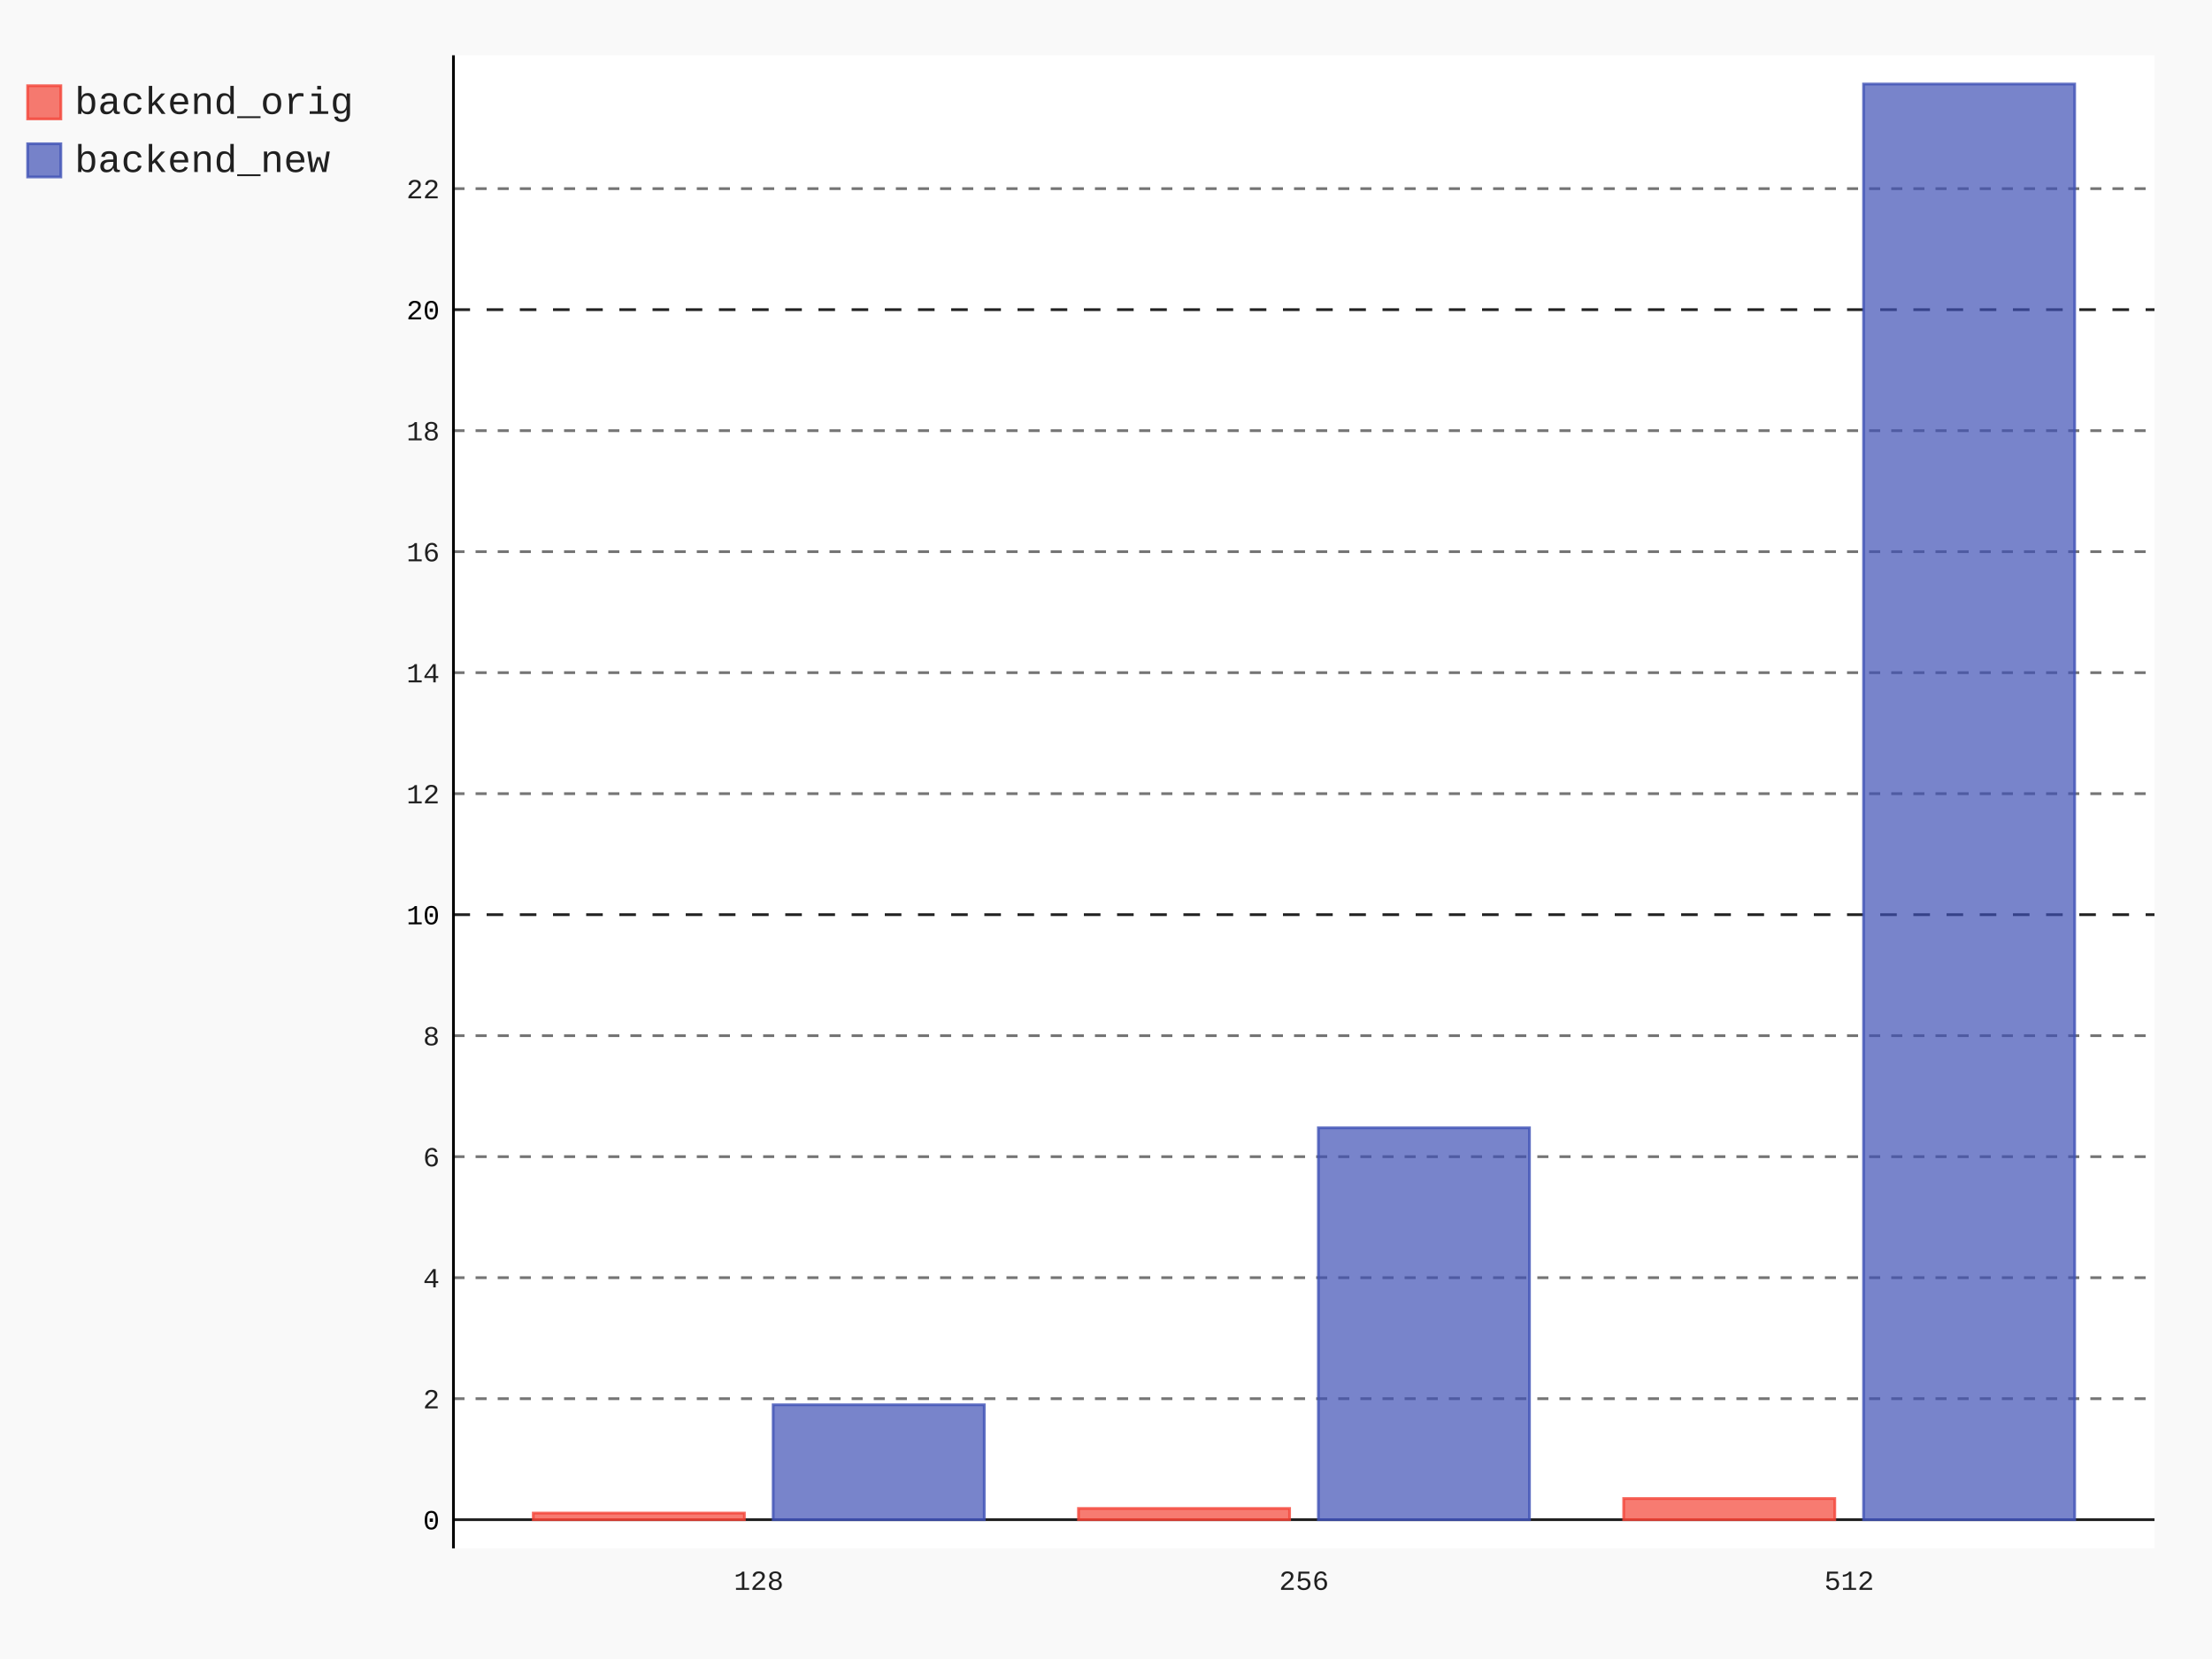
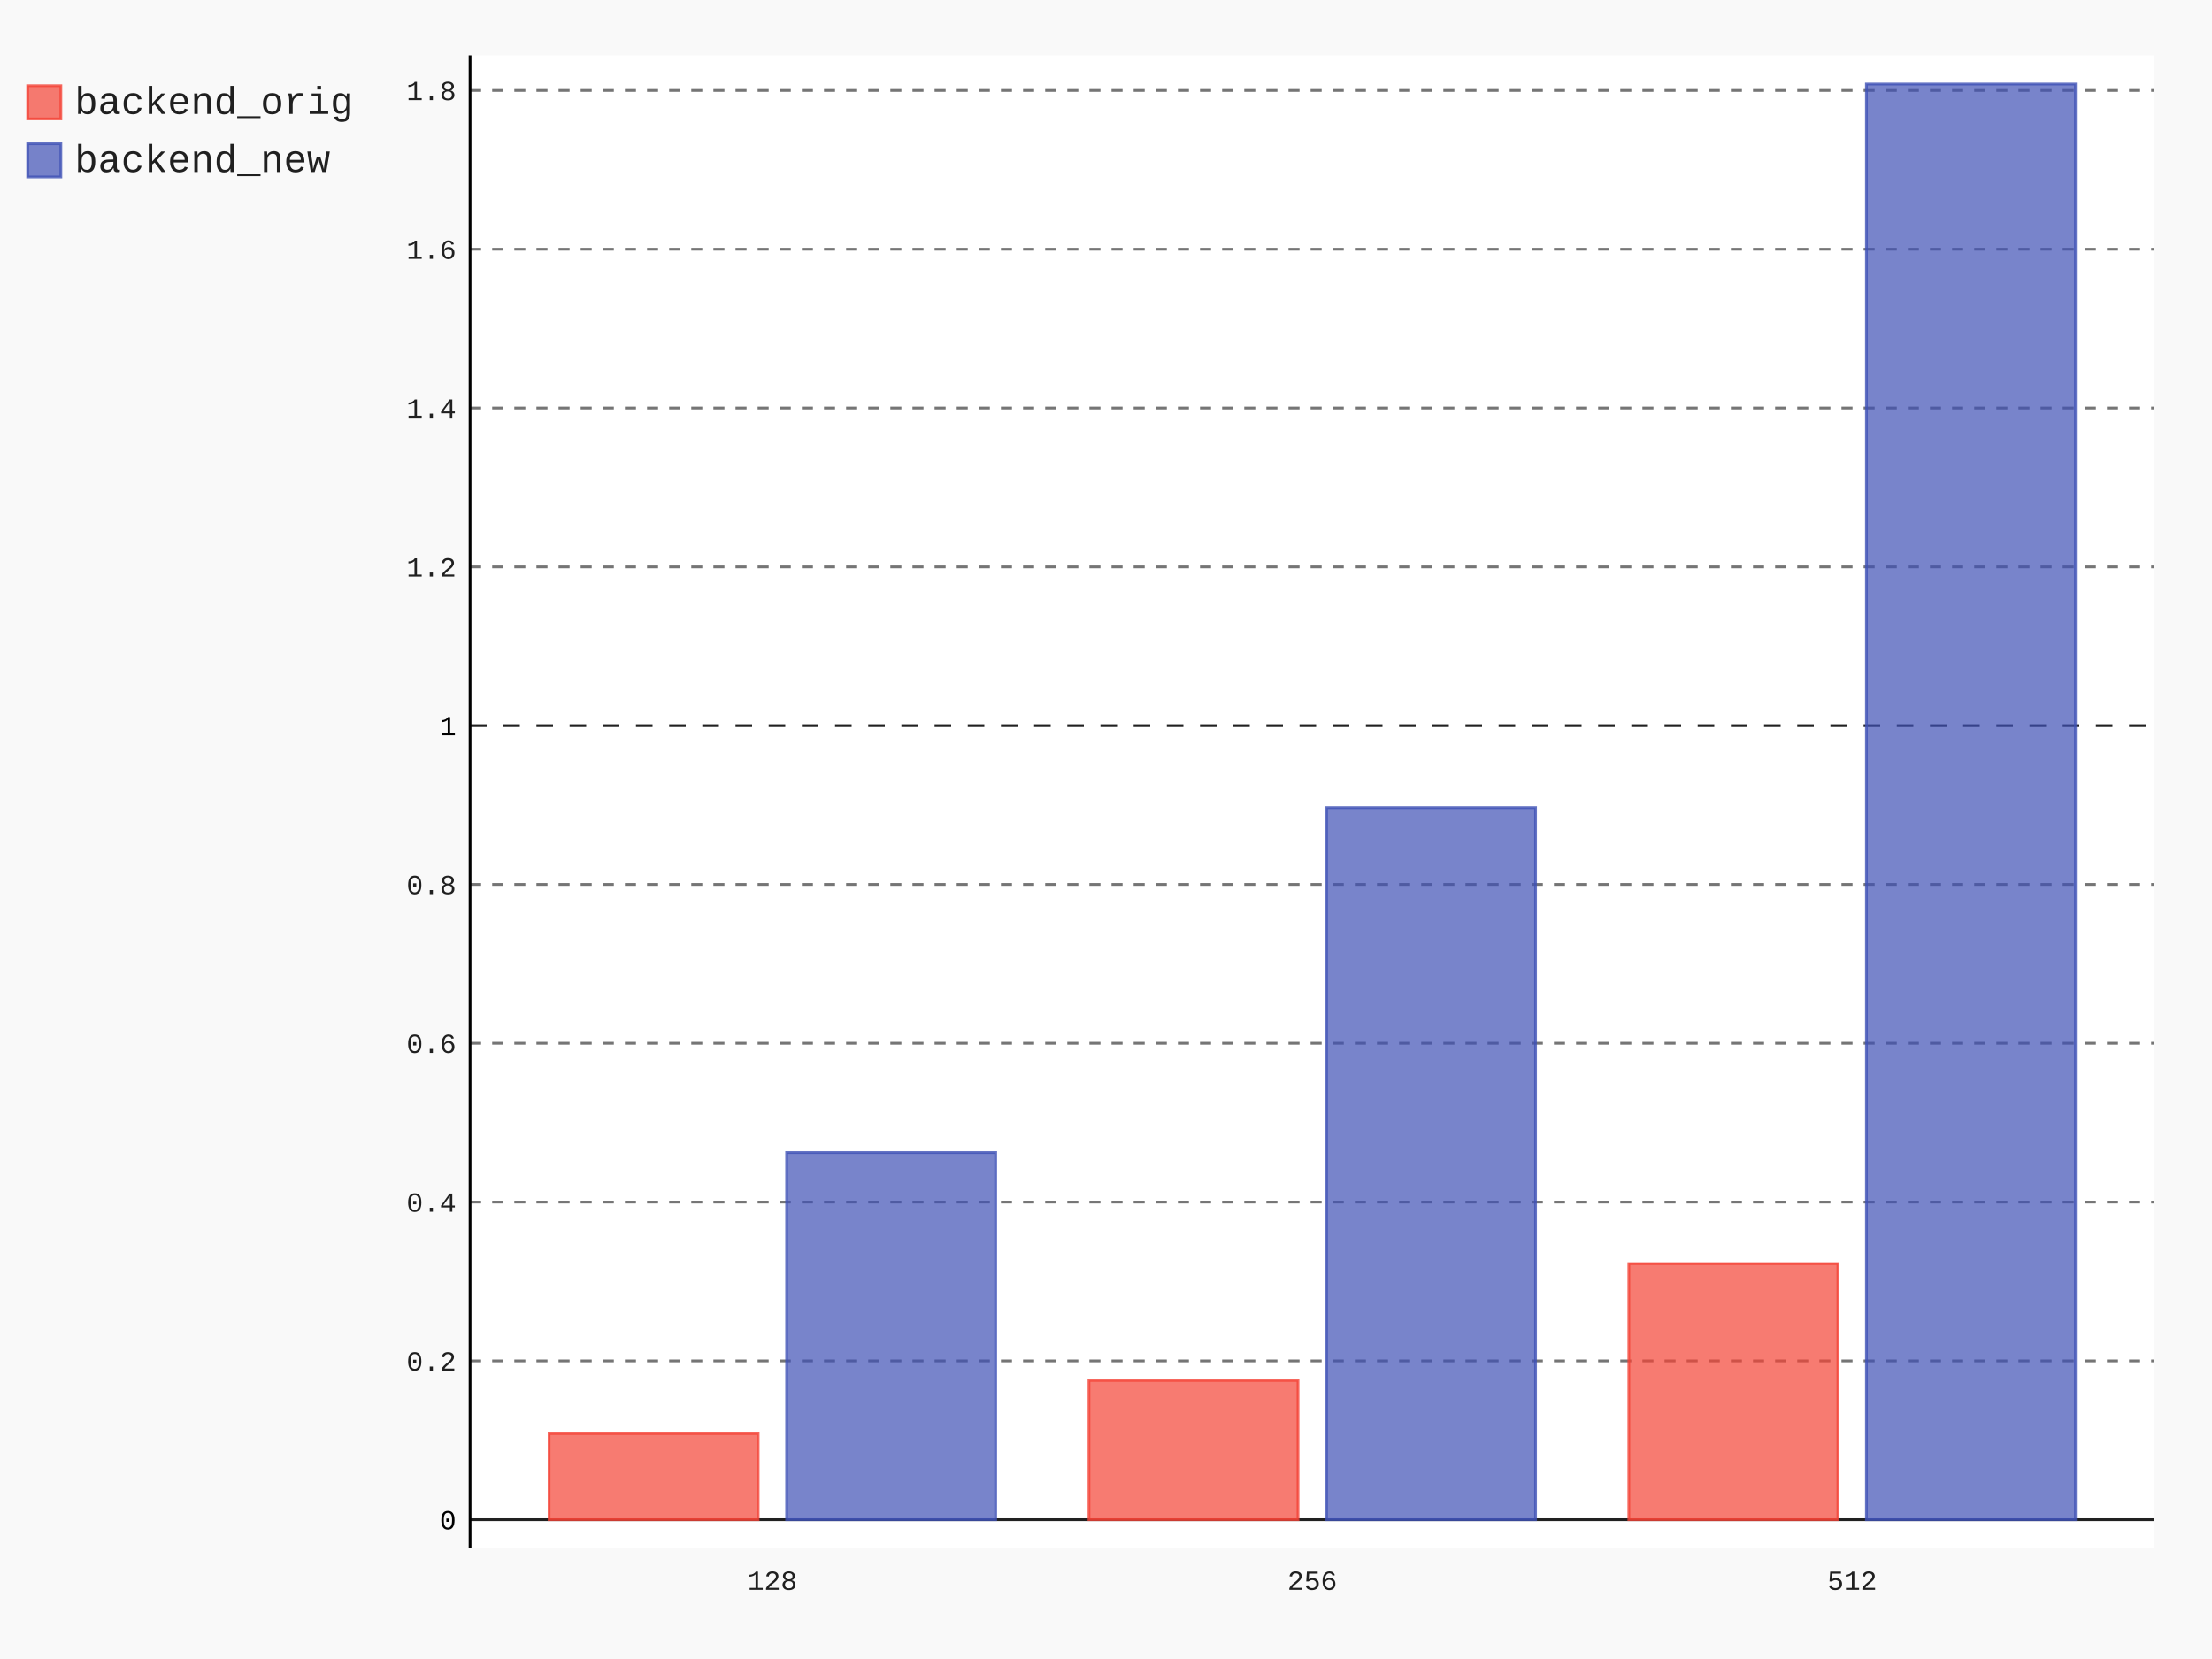
- <svg xmlns="http://www.w3.org/2000/svg" id="chart-59bcff6f-2ea7-49ff-aa94-0b99455c533a" class="pygal-chart" viewBox="0 0 800 600">
+ <svg xmlns="http://www.w3.org/2000/svg" id="chart-5b1b149d-6360-4ce9-89e7-f98cfbd77280" class="pygal-chart" viewBox="0 0 800 600">
  <defs>
-     <style type="text/css">#chart-59bcff6f-2ea7-49ff-aa94-0b99455c533a{-webkit-user-select:none;-webkit-font-smoothing:antialiased;font-family:Consolas,"Liberation Mono",Menlo,Courier,monospace}#chart-59bcff6f-2ea7-49ff-aa94-0b99455c533a .title{font-family:Consolas,"Liberation Mono",Menlo,Courier,monospace;font-size:16px}#chart-59bcff6f-2ea7-49ff-aa94-0b99455c533a .legends .legend text{font-family:Consolas,"Liberation Mono",Menlo,Courier,monospace;font-size:14px}#chart-59bcff6f-2ea7-49ff-aa94-0b99455c533a .axis text{font-family:Consolas,"Liberation Mono",Menlo,Courier,monospace;font-size:10px}#chart-59bcff6f-2ea7-49ff-aa94-0b99455c533a .axis text.major{font-family:Consolas,"Liberation Mono",Menlo,Courier,monospace;font-size:10px}#chart-59bcff6f-2ea7-49ff-aa94-0b99455c533a .text-overlay text.value{font-family:Consolas,"Liberation Mono",Menlo,Courier,monospace;font-size:16px}#chart-59bcff6f-2ea7-49ff-aa94-0b99455c533a .text-overlay text.label{font-family:Consolas,"Liberation Mono",Menlo,Courier,monospace;font-size:10px}#chart-59bcff6f-2ea7-49ff-aa94-0b99455c533a .tooltip{font-family:Consolas,"Liberation Mono",Menlo,Courier,monospace;font-size:14px}#chart-59bcff6f-2ea7-49ff-aa94-0b99455c533a text.no_data{font-family:Consolas,"Liberation Mono",Menlo,Courier,monospace;font-size:64px}
- #chart-59bcff6f-2ea7-49ff-aa94-0b99455c533a{background-color:rgba(249,249,249,1)}#chart-59bcff6f-2ea7-49ff-aa94-0b99455c533a path,#chart-59bcff6f-2ea7-49ff-aa94-0b99455c533a line,#chart-59bcff6f-2ea7-49ff-aa94-0b99455c533a rect,#chart-59bcff6f-2ea7-49ff-aa94-0b99455c533a circle{-webkit-transition:150ms;-moz-transition:150ms;transition:150ms}#chart-59bcff6f-2ea7-49ff-aa94-0b99455c533a .graph &gt; .background{fill:rgba(249,249,249,1)}#chart-59bcff6f-2ea7-49ff-aa94-0b99455c533a .plot &gt; .background{fill:rgba(255,255,255,1)}#chart-59bcff6f-2ea7-49ff-aa94-0b99455c533a .graph{fill:rgba(0,0,0,.87)}#chart-59bcff6f-2ea7-49ff-aa94-0b99455c533a text.no_data{fill:rgba(0,0,0,1)}#chart-59bcff6f-2ea7-49ff-aa94-0b99455c533a .title{fill:rgba(0,0,0,1)}#chart-59bcff6f-2ea7-49ff-aa94-0b99455c533a .legends .legend text{fill:rgba(0,0,0,.87)}#chart-59bcff6f-2ea7-49ff-aa94-0b99455c533a .legends .legend:hover text{fill:rgba(0,0,0,1)}#chart-59bcff6f-2ea7-49ff-aa94-0b99455c533a .axis .line{stroke:rgba(0,0,0,1)}#chart-59bcff6f-2ea7-49ff-aa94-0b99455c533a .axis .guide.line{stroke:rgba(0,0,0,.54)}#chart-59bcff6f-2ea7-49ff-aa94-0b99455c533a .axis .major.line{stroke:rgba(0,0,0,.87)}#chart-59bcff6f-2ea7-49ff-aa94-0b99455c533a .axis text.major{fill:rgba(0,0,0,1)}#chart-59bcff6f-2ea7-49ff-aa94-0b99455c533a .axis.y .guides:hover .guide.line,#chart-59bcff6f-2ea7-49ff-aa94-0b99455c533a .line-graph .axis.x .guides:hover .guide.line,#chart-59bcff6f-2ea7-49ff-aa94-0b99455c533a .stackedline-graph .axis.x .guides:hover .guide.line,#chart-59bcff6f-2ea7-49ff-aa94-0b99455c533a .xy-graph .axis.x .guides:hover .guide.line{stroke:rgba(0,0,0,1)}#chart-59bcff6f-2ea7-49ff-aa94-0b99455c533a .axis .guides:hover text{fill:rgba(0,0,0,1)}#chart-59bcff6f-2ea7-49ff-aa94-0b99455c533a .reactive{fill-opacity:.7;stroke-opacity:.8}#chart-59bcff6f-2ea7-49ff-aa94-0b99455c533a .ci{stroke:rgba(0,0,0,.87)}#chart-59bcff6f-2ea7-49ff-aa94-0b99455c533a .reactive.active,#chart-59bcff6f-2ea7-49ff-aa94-0b99455c533a .active .reactive{fill-opacity:.8;stroke-opacity:.9;stroke-width:4}#chart-59bcff6f-2ea7-49ff-aa94-0b99455c533a .ci .reactive.active{stroke-width:1.5}#chart-59bcff6f-2ea7-49ff-aa94-0b99455c533a .series text{fill:rgba(0,0,0,1)}#chart-59bcff6f-2ea7-49ff-aa94-0b99455c533a .tooltip rect{fill:rgba(255,255,255,1);stroke:rgba(0,0,0,1);-webkit-transition:opacity 150ms;-moz-transition:opacity 150ms;transition:opacity 150ms}#chart-59bcff6f-2ea7-49ff-aa94-0b99455c533a .tooltip .label{fill:rgba(0,0,0,.87)}#chart-59bcff6f-2ea7-49ff-aa94-0b99455c533a .tooltip .label{fill:rgba(0,0,0,.87)}#chart-59bcff6f-2ea7-49ff-aa94-0b99455c533a .tooltip .legend{font-size:.8em;fill:rgba(0,0,0,.54)}#chart-59bcff6f-2ea7-49ff-aa94-0b99455c533a .tooltip .x_label{font-size:.6em;fill:rgba(0,0,0,1)}#chart-59bcff6f-2ea7-49ff-aa94-0b99455c533a .tooltip .xlink{font-size:.5em;text-decoration:underline}#chart-59bcff6f-2ea7-49ff-aa94-0b99455c533a .tooltip .value{font-size:1.5em}#chart-59bcff6f-2ea7-49ff-aa94-0b99455c533a .bound{font-size:.5em}#chart-59bcff6f-2ea7-49ff-aa94-0b99455c533a .max-value{font-size:.75em;fill:rgba(0,0,0,.54)}#chart-59bcff6f-2ea7-49ff-aa94-0b99455c533a .map-element{fill:rgba(255,255,255,1);stroke:rgba(0,0,0,.54) !important}#chart-59bcff6f-2ea7-49ff-aa94-0b99455c533a .map-element .reactive{fill-opacity:inherit;stroke-opacity:inherit}#chart-59bcff6f-2ea7-49ff-aa94-0b99455c533a .color-0,#chart-59bcff6f-2ea7-49ff-aa94-0b99455c533a .color-0 a:visited{stroke:#F44336;fill:#F44336}#chart-59bcff6f-2ea7-49ff-aa94-0b99455c533a .color-1,#chart-59bcff6f-2ea7-49ff-aa94-0b99455c533a .color-1 a:visited{stroke:#3F51B5;fill:#3F51B5}#chart-59bcff6f-2ea7-49ff-aa94-0b99455c533a .text-overlay .color-0 text{fill:black}#chart-59bcff6f-2ea7-49ff-aa94-0b99455c533a .text-overlay .color-1 text{fill:black}
- #chart-59bcff6f-2ea7-49ff-aa94-0b99455c533a text.no_data{text-anchor:middle}#chart-59bcff6f-2ea7-49ff-aa94-0b99455c533a .guide.line{fill:none}#chart-59bcff6f-2ea7-49ff-aa94-0b99455c533a .centered{text-anchor:middle}#chart-59bcff6f-2ea7-49ff-aa94-0b99455c533a .title{text-anchor:middle}#chart-59bcff6f-2ea7-49ff-aa94-0b99455c533a .legends .legend text{fill-opacity:1}#chart-59bcff6f-2ea7-49ff-aa94-0b99455c533a .axis.x text{text-anchor:middle}#chart-59bcff6f-2ea7-49ff-aa94-0b99455c533a .axis.x:not(.web) text[transform]{text-anchor:start}#chart-59bcff6f-2ea7-49ff-aa94-0b99455c533a .axis.x:not(.web) text[transform].backwards{text-anchor:end}#chart-59bcff6f-2ea7-49ff-aa94-0b99455c533a .axis.y text{text-anchor:end}#chart-59bcff6f-2ea7-49ff-aa94-0b99455c533a .axis.y text[transform].backwards{text-anchor:start}#chart-59bcff6f-2ea7-49ff-aa94-0b99455c533a .axis.y2 text{text-anchor:start}#chart-59bcff6f-2ea7-49ff-aa94-0b99455c533a .axis.y2 text[transform].backwards{text-anchor:end}#chart-59bcff6f-2ea7-49ff-aa94-0b99455c533a .axis .guide.line{stroke-dasharray:4,4}#chart-59bcff6f-2ea7-49ff-aa94-0b99455c533a .axis .major.guide.line{stroke-dasharray:6,6}#chart-59bcff6f-2ea7-49ff-aa94-0b99455c533a .horizontal .axis.y .guide.line,#chart-59bcff6f-2ea7-49ff-aa94-0b99455c533a .horizontal .axis.y2 .guide.line,#chart-59bcff6f-2ea7-49ff-aa94-0b99455c533a .vertical .axis.x .guide.line{opacity:0}#chart-59bcff6f-2ea7-49ff-aa94-0b99455c533a .horizontal .axis.always_show .guide.line,#chart-59bcff6f-2ea7-49ff-aa94-0b99455c533a .vertical .axis.always_show .guide.line{opacity:1 !important}#chart-59bcff6f-2ea7-49ff-aa94-0b99455c533a .axis.y .guides:hover .guide.line,#chart-59bcff6f-2ea7-49ff-aa94-0b99455c533a .axis.y2 .guides:hover .guide.line,#chart-59bcff6f-2ea7-49ff-aa94-0b99455c533a .axis.x .guides:hover .guide.line{opacity:1}#chart-59bcff6f-2ea7-49ff-aa94-0b99455c533a .axis .guides:hover text{opacity:1}#chart-59bcff6f-2ea7-49ff-aa94-0b99455c533a .nofill{fill:none}#chart-59bcff6f-2ea7-49ff-aa94-0b99455c533a .subtle-fill{fill-opacity:.2}#chart-59bcff6f-2ea7-49ff-aa94-0b99455c533a .dot{stroke-width:1px;fill-opacity:1}#chart-59bcff6f-2ea7-49ff-aa94-0b99455c533a .dot.active{stroke-width:5px}#chart-59bcff6f-2ea7-49ff-aa94-0b99455c533a .dot.negative{fill:transparent}#chart-59bcff6f-2ea7-49ff-aa94-0b99455c533a text,#chart-59bcff6f-2ea7-49ff-aa94-0b99455c533a tspan{stroke:none !important}#chart-59bcff6f-2ea7-49ff-aa94-0b99455c533a .series text.active{opacity:1}#chart-59bcff6f-2ea7-49ff-aa94-0b99455c533a .tooltip rect{fill-opacity:.95;stroke-width:.5}#chart-59bcff6f-2ea7-49ff-aa94-0b99455c533a .tooltip text{fill-opacity:1}#chart-59bcff6f-2ea7-49ff-aa94-0b99455c533a .showable{visibility:hidden}#chart-59bcff6f-2ea7-49ff-aa94-0b99455c533a .showable.shown{visibility:visible}#chart-59bcff6f-2ea7-49ff-aa94-0b99455c533a .gauge-background{fill:rgba(229,229,229,1);stroke:none}#chart-59bcff6f-2ea7-49ff-aa94-0b99455c533a .bg-lines{stroke:rgba(249,249,249,1);stroke-width:2px}</style>
+     <style type="text/css">#chart-5b1b149d-6360-4ce9-89e7-f98cfbd77280{-webkit-user-select:none;-webkit-font-smoothing:antialiased;font-family:Consolas,"Liberation Mono",Menlo,Courier,monospace}#chart-5b1b149d-6360-4ce9-89e7-f98cfbd77280 .title{font-family:Consolas,"Liberation Mono",Menlo,Courier,monospace;font-size:16px}#chart-5b1b149d-6360-4ce9-89e7-f98cfbd77280 .legends .legend text{font-family:Consolas,"Liberation Mono",Menlo,Courier,monospace;font-size:14px}#chart-5b1b149d-6360-4ce9-89e7-f98cfbd77280 .axis text{font-family:Consolas,"Liberation Mono",Menlo,Courier,monospace;font-size:10px}#chart-5b1b149d-6360-4ce9-89e7-f98cfbd77280 .axis text.major{font-family:Consolas,"Liberation Mono",Menlo,Courier,monospace;font-size:10px}#chart-5b1b149d-6360-4ce9-89e7-f98cfbd77280 .text-overlay text.value{font-family:Consolas,"Liberation Mono",Menlo,Courier,monospace;font-size:16px}#chart-5b1b149d-6360-4ce9-89e7-f98cfbd77280 .text-overlay text.label{font-family:Consolas,"Liberation Mono",Menlo,Courier,monospace;font-size:10px}#chart-5b1b149d-6360-4ce9-89e7-f98cfbd77280 .tooltip{font-family:Consolas,"Liberation Mono",Menlo,Courier,monospace;font-size:14px}#chart-5b1b149d-6360-4ce9-89e7-f98cfbd77280 text.no_data{font-family:Consolas,"Liberation Mono",Menlo,Courier,monospace;font-size:64px}
+ #chart-5b1b149d-6360-4ce9-89e7-f98cfbd77280{background-color:rgba(249,249,249,1)}#chart-5b1b149d-6360-4ce9-89e7-f98cfbd77280 path,#chart-5b1b149d-6360-4ce9-89e7-f98cfbd77280 line,#chart-5b1b149d-6360-4ce9-89e7-f98cfbd77280 rect,#chart-5b1b149d-6360-4ce9-89e7-f98cfbd77280 circle{-webkit-transition:150ms;-moz-transition:150ms;transition:150ms}#chart-5b1b149d-6360-4ce9-89e7-f98cfbd77280 .graph &gt; .background{fill:rgba(249,249,249,1)}#chart-5b1b149d-6360-4ce9-89e7-f98cfbd77280 .plot &gt; .background{fill:rgba(255,255,255,1)}#chart-5b1b149d-6360-4ce9-89e7-f98cfbd77280 .graph{fill:rgba(0,0,0,.87)}#chart-5b1b149d-6360-4ce9-89e7-f98cfbd77280 text.no_data{fill:rgba(0,0,0,1)}#chart-5b1b149d-6360-4ce9-89e7-f98cfbd77280 .title{fill:rgba(0,0,0,1)}#chart-5b1b149d-6360-4ce9-89e7-f98cfbd77280 .legends .legend text{fill:rgba(0,0,0,.87)}#chart-5b1b149d-6360-4ce9-89e7-f98cfbd77280 .legends .legend:hover text{fill:rgba(0,0,0,1)}#chart-5b1b149d-6360-4ce9-89e7-f98cfbd77280 .axis .line{stroke:rgba(0,0,0,1)}#chart-5b1b149d-6360-4ce9-89e7-f98cfbd77280 .axis .guide.line{stroke:rgba(0,0,0,.54)}#chart-5b1b149d-6360-4ce9-89e7-f98cfbd77280 .axis .major.line{stroke:rgba(0,0,0,.87)}#chart-5b1b149d-6360-4ce9-89e7-f98cfbd77280 .axis text.major{fill:rgba(0,0,0,1)}#chart-5b1b149d-6360-4ce9-89e7-f98cfbd77280 .axis.y .guides:hover .guide.line,#chart-5b1b149d-6360-4ce9-89e7-f98cfbd77280 .line-graph .axis.x .guides:hover .guide.line,#chart-5b1b149d-6360-4ce9-89e7-f98cfbd77280 .stackedline-graph .axis.x .guides:hover .guide.line,#chart-5b1b149d-6360-4ce9-89e7-f98cfbd77280 .xy-graph .axis.x .guides:hover .guide.line{stroke:rgba(0,0,0,1)}#chart-5b1b149d-6360-4ce9-89e7-f98cfbd77280 .axis .guides:hover text{fill:rgba(0,0,0,1)}#chart-5b1b149d-6360-4ce9-89e7-f98cfbd77280 .reactive{fill-opacity:.7;stroke-opacity:.8}#chart-5b1b149d-6360-4ce9-89e7-f98cfbd77280 .ci{stroke:rgba(0,0,0,.87)}#chart-5b1b149d-6360-4ce9-89e7-f98cfbd77280 .reactive.active,#chart-5b1b149d-6360-4ce9-89e7-f98cfbd77280 .active .reactive{fill-opacity:.8;stroke-opacity:.9;stroke-width:4}#chart-5b1b149d-6360-4ce9-89e7-f98cfbd77280 .ci .reactive.active{stroke-width:1.5}#chart-5b1b149d-6360-4ce9-89e7-f98cfbd77280 .series text{fill:rgba(0,0,0,1)}#chart-5b1b149d-6360-4ce9-89e7-f98cfbd77280 .tooltip rect{fill:rgba(255,255,255,1);stroke:rgba(0,0,0,1);-webkit-transition:opacity 150ms;-moz-transition:opacity 150ms;transition:opacity 150ms}#chart-5b1b149d-6360-4ce9-89e7-f98cfbd77280 .tooltip .label{fill:rgba(0,0,0,.87)}#chart-5b1b149d-6360-4ce9-89e7-f98cfbd77280 .tooltip .label{fill:rgba(0,0,0,.87)}#chart-5b1b149d-6360-4ce9-89e7-f98cfbd77280 .tooltip .legend{font-size:.8em;fill:rgba(0,0,0,.54)}#chart-5b1b149d-6360-4ce9-89e7-f98cfbd77280 .tooltip .x_label{font-size:.6em;fill:rgba(0,0,0,1)}#chart-5b1b149d-6360-4ce9-89e7-f98cfbd77280 .tooltip .xlink{font-size:.5em;text-decoration:underline}#chart-5b1b149d-6360-4ce9-89e7-f98cfbd77280 .tooltip .value{font-size:1.5em}#chart-5b1b149d-6360-4ce9-89e7-f98cfbd77280 .bound{font-size:.5em}#chart-5b1b149d-6360-4ce9-89e7-f98cfbd77280 .max-value{font-size:.75em;fill:rgba(0,0,0,.54)}#chart-5b1b149d-6360-4ce9-89e7-f98cfbd77280 .map-element{fill:rgba(255,255,255,1);stroke:rgba(0,0,0,.54) !important}#chart-5b1b149d-6360-4ce9-89e7-f98cfbd77280 .map-element .reactive{fill-opacity:inherit;stroke-opacity:inherit}#chart-5b1b149d-6360-4ce9-89e7-f98cfbd77280 .color-0,#chart-5b1b149d-6360-4ce9-89e7-f98cfbd77280 .color-0 a:visited{stroke:#F44336;fill:#F44336}#chart-5b1b149d-6360-4ce9-89e7-f98cfbd77280 .color-1,#chart-5b1b149d-6360-4ce9-89e7-f98cfbd77280 .color-1 a:visited{stroke:#3F51B5;fill:#3F51B5}#chart-5b1b149d-6360-4ce9-89e7-f98cfbd77280 .text-overlay .color-0 text{fill:black}#chart-5b1b149d-6360-4ce9-89e7-f98cfbd77280 .text-overlay .color-1 text{fill:black}
+ #chart-5b1b149d-6360-4ce9-89e7-f98cfbd77280 text.no_data{text-anchor:middle}#chart-5b1b149d-6360-4ce9-89e7-f98cfbd77280 .guide.line{fill:none}#chart-5b1b149d-6360-4ce9-89e7-f98cfbd77280 .centered{text-anchor:middle}#chart-5b1b149d-6360-4ce9-89e7-f98cfbd77280 .title{text-anchor:middle}#chart-5b1b149d-6360-4ce9-89e7-f98cfbd77280 .legends .legend text{fill-opacity:1}#chart-5b1b149d-6360-4ce9-89e7-f98cfbd77280 .axis.x text{text-anchor:middle}#chart-5b1b149d-6360-4ce9-89e7-f98cfbd77280 .axis.x:not(.web) text[transform]{text-anchor:start}#chart-5b1b149d-6360-4ce9-89e7-f98cfbd77280 .axis.x:not(.web) text[transform].backwards{text-anchor:end}#chart-5b1b149d-6360-4ce9-89e7-f98cfbd77280 .axis.y text{text-anchor:end}#chart-5b1b149d-6360-4ce9-89e7-f98cfbd77280 .axis.y text[transform].backwards{text-anchor:start}#chart-5b1b149d-6360-4ce9-89e7-f98cfbd77280 .axis.y2 text{text-anchor:start}#chart-5b1b149d-6360-4ce9-89e7-f98cfbd77280 .axis.y2 text[transform].backwards{text-anchor:end}#chart-5b1b149d-6360-4ce9-89e7-f98cfbd77280 .axis .guide.line{stroke-dasharray:4,4}#chart-5b1b149d-6360-4ce9-89e7-f98cfbd77280 .axis .major.guide.line{stroke-dasharray:6,6}#chart-5b1b149d-6360-4ce9-89e7-f98cfbd77280 .horizontal .axis.y .guide.line,#chart-5b1b149d-6360-4ce9-89e7-f98cfbd77280 .horizontal .axis.y2 .guide.line,#chart-5b1b149d-6360-4ce9-89e7-f98cfbd77280 .vertical .axis.x .guide.line{opacity:0}#chart-5b1b149d-6360-4ce9-89e7-f98cfbd77280 .horizontal .axis.always_show .guide.line,#chart-5b1b149d-6360-4ce9-89e7-f98cfbd77280 .vertical .axis.always_show .guide.line{opacity:1 !important}#chart-5b1b149d-6360-4ce9-89e7-f98cfbd77280 .axis.y .guides:hover .guide.line,#chart-5b1b149d-6360-4ce9-89e7-f98cfbd77280 .axis.y2 .guides:hover .guide.line,#chart-5b1b149d-6360-4ce9-89e7-f98cfbd77280 .axis.x .guides:hover .guide.line{opacity:1}#chart-5b1b149d-6360-4ce9-89e7-f98cfbd77280 .axis .guides:hover text{opacity:1}#chart-5b1b149d-6360-4ce9-89e7-f98cfbd77280 .nofill{fill:none}#chart-5b1b149d-6360-4ce9-89e7-f98cfbd77280 .subtle-fill{fill-opacity:.2}#chart-5b1b149d-6360-4ce9-89e7-f98cfbd77280 .dot{stroke-width:1px;fill-opacity:1}#chart-5b1b149d-6360-4ce9-89e7-f98cfbd77280 .dot.active{stroke-width:5px}#chart-5b1b149d-6360-4ce9-89e7-f98cfbd77280 .dot.negative{fill:transparent}#chart-5b1b149d-6360-4ce9-89e7-f98cfbd77280 text,#chart-5b1b149d-6360-4ce9-89e7-f98cfbd77280 tspan{stroke:none !important}#chart-5b1b149d-6360-4ce9-89e7-f98cfbd77280 .series text.active{opacity:1}#chart-5b1b149d-6360-4ce9-89e7-f98cfbd77280 .tooltip rect{fill-opacity:.95;stroke-width:.5}#chart-5b1b149d-6360-4ce9-89e7-f98cfbd77280 .tooltip text{fill-opacity:1}#chart-5b1b149d-6360-4ce9-89e7-f98cfbd77280 .showable{visibility:hidden}#chart-5b1b149d-6360-4ce9-89e7-f98cfbd77280 .showable.shown{visibility:visible}#chart-5b1b149d-6360-4ce9-89e7-f98cfbd77280 .gauge-background{fill:rgba(229,229,229,1);stroke:none}#chart-5b1b149d-6360-4ce9-89e7-f98cfbd77280 .bg-lines{stroke:rgba(249,249,249,1);stroke-width:2px}</style>
  </defs>
  <g class="graph bar-graph vertical">
    <rect x="0" y="0" width="800" height="600" class="background" />
-     <g transform="translate(164, 20)" class="plot">
-       <rect x="0" y="0" width="615.2" height="540" class="background" />
+     <g transform="translate(170, 20)" class="plot">
+       <rect x="0" y="0" width="609.2" height="540" class="background" />
      <g class="axis y always_show">
        <g class="guides">
-           <path d="M0 529.615 h615.2" class="axis major line" />
+           <path d="M0 529.615 h609.2" class="axis major line" />
          <text x="-5" y="533.115" class="major">0</text>
        </g>
        <g class="guides">
-           <path d="M0 485.853 h615.2" class="guide line" />
-           <text x="-5" y="489.353" class="">2</text>
+           <path d="M0 472.181 h609.2" class="guide line" />
+           <text x="-5" y="475.681" class="">0.2</text>
        </g>
        <g class="guides">
-           <path d="M0 442.091 h615.2" class="guide line" />
-           <text x="-5" y="445.591" class="">4</text>
+           <path d="M0 414.747 h609.2" class="guide line" />
+           <text x="-5" y="418.247" class="">0.4</text>
        </g>
        <g class="guides">
-           <path d="M0 398.328 h615.2" class="guide line" />
-           <text x="-5" y="401.828" class="">6</text>
+           <path d="M0 357.313 h609.2" class="guide line" />
+           <text x="-5" y="360.813" class="">0.6</text>
        </g>
        <g class="guides">
-           <path d="M0 354.566 h615.2" class="guide line" />
-           <text x="-5" y="358.066" class="">8</text>
+           <path d="M0 299.879 h609.2" class="guide line" />
+           <text x="-5" y="303.379" class="">0.8</text>
        </g>
        <g class="guides">
-           <path d="M0 310.803 h615.2" class="major guide line" />
-           <text x="-5" y="314.303" class="major">10</text>
+           <path d="M0 242.445 h609.2" class="major guide line" />
+           <text x="-5" y="245.945" class="major">1</text>
        </g>
        <g class="guides">
-           <path d="M0 267.041 h615.2" class="guide line" />
-           <text x="-5" y="270.541" class="">12</text>
+           <path d="M0 185.011 h609.2" class="guide line" />
+           <text x="-5" y="188.511" class="">1.2</text>
        </g>
        <g class="guides">
-           <path d="M0 223.278 h615.2" class="guide line" />
-           <text x="-5" y="226.778" class="">14</text>
+           <path d="M0 127.577 h609.2" class="guide line" />
+           <text x="-5" y="131.077" class="">1.4</text>
        </g>
        <g class="guides">
-           <path d="M0 179.516 h615.2" class="guide line" />
-           <text x="-5" y="183.016" class="">16</text>
+           <path d="M0 70.143 h609.2" class="guide line" />
+           <text x="-5" y="73.643" class="">1.6</text>
        </g>
        <g class="guides">
-           <path d="M0 135.754 h615.2" class="guide line" />
-           <text x="-5" y="139.254" class="">18</text>
-         </g>
-         <g class="guides">
-           <path d="M0 91.991 h615.2" class="major guide line" />
-           <text x="-5" y="95.491" class="major">20</text>
-         </g>
-         <g class="guides">
-           <path d="M0 48.229 h615.2" class="guide line" />
-           <text x="-5" y="51.729" class="">22</text>
+           <path d="M0 12.709 h609.2" class="guide line" />
+           <text x="-5" y="16.209" class="">1.8</text>
        </g>
      </g>
      <g class="axis x">
        <path d="M0 0 v540" class="line" />
        <g class="guides">
-           <path d="M110.421 0 v540" class="guide line" />
-           <text x="110.421" y="555.0" class="">128</text>
+           <path d="M109.344 0 v540" class="guide line" />
+           <text x="109.344" y="555.0" class="">128</text>
        </g>
        <g class="guides">
-           <path d="M307.6 0 v540" class="guide line" />
-           <text x="307.6" y="555.0" class="">256</text>
+           <path d="M304.6 0 v540" class="guide line" />
+           <text x="304.6" y="555.0" class="">256</text>
        </g>
        <g class="guides">
-           <path d="M504.779 0 v540" class="guide line" />
-           <text x="504.779" y="555.0" class="">512</text>
+           <path d="M499.856 0 v540" class="guide line" />
+           <text x="499.856" y="555.0" class="">512</text>
        </g>
      </g>
      <g class="series serie-0 color-0">
        <g class="bars">
          <g class="bar">
-             <rect x="28.867" y="527.226" rx="0" ry="0" width="76.348" height="2.39" class="rect reactive tooltip-trigger" />
+             <rect x="28.586" y="498.459" rx="0" ry="0" width="75.603" height="31.157" class="rect reactive tooltip-trigger" />
          </g>
          <g class="bar">
-             <rect x="226.047" y="525.557" rx="0" ry="0" width="76.348" height="4.058" class="rect reactive tooltip-trigger" />
+             <rect x="223.842" y="479.249" rx="0" ry="0" width="75.603" height="50.366" class="rect reactive tooltip-trigger" />
          </g>
          <g class="bar">
-             <rect x="423.226" y="521.967" rx="0" ry="0" width="76.348" height="7.648" class="rect reactive tooltip-trigger" />
+             <rect x="419.098" y="437.02" rx="0" ry="0" width="75.603" height="92.596" class="rect reactive tooltip-trigger" />
          </g>
        </g>
      </g>
      <g class="series serie-1 color-1">
        <g class="bars">
          <g class="bar">
-             <rect x="115.626" y="488.066" rx="0" ry="0" width="76.348" height="41.549" class="rect reactive tooltip-trigger" />
+             <rect x="114.498" y="396.815" rx="0" ry="0" width="75.603" height="132.8" class="rect reactive tooltip-trigger" />
          </g>
          <g class="bar">
-             <rect x="312.806" y="387.893" rx="0" ry="0" width="76.348" height="141.723" class="rect reactive tooltip-trigger" />
+             <rect x="309.755" y="272.081" rx="0" ry="0" width="75.603" height="257.534" class="rect reactive tooltip-trigger" />
          </g>
          <g class="bar">
-             <rect x="509.985" y="10.385" rx="0" ry="0" width="76.348" height="519.231" class="rect reactive tooltip-trigger" />
+             <rect x="505.011" y="10.385" rx="0" ry="0" width="75.603" height="519.231" class="rect reactive tooltip-trigger" />
          </g>
        </g>
      </g>
    </g>
    <g class="titles" />
-     <g transform="translate(164, 20)" class="plot overlay">
+     <g transform="translate(170, 20)" class="plot overlay">
      <g class="series serie-0 color-0" />
      <g class="series serie-1 color-1" />
    </g>
-     <g transform="translate(164, 20)" class="plot text-overlay">
+     <g transform="translate(170, 20)" class="plot text-overlay">
      <g class="series serie-0 color-0" />
      <g class="series serie-1 color-1" />
    </g>
-     <g transform="translate(164, 20)" class="plot tooltip-overlay">
+     <g transform="translate(170, 20)" class="plot tooltip-overlay">
      <g transform="translate(0 0)" style="opacity: 0" class="tooltip">
        <rect rx="0" ry="0" width="0" height="0" class="tooltip-box" />
        <g class="text" />
      </g>
    </g>
    <g transform="translate(10, 30)" class="legends">
      <g id="activate-serie-0" class="legend reactive activate-serie">
        <rect x="0.0" y="1.0" width="12" height="12" class="color-0 reactive" />
        <text x="17.0" y="11.2">backend_orig</text>
      </g>
      <g id="activate-serie-1" class="legend reactive activate-serie">
        <rect x="0.0" y="22.0" width="12" height="12" class="color-1 reactive" />
        <text x="17.0" y="32.2">backend_new</text>
      </g>
    </g>
    <g transform="translate(790, 30)" class="legends" />
  </g>
</svg>
